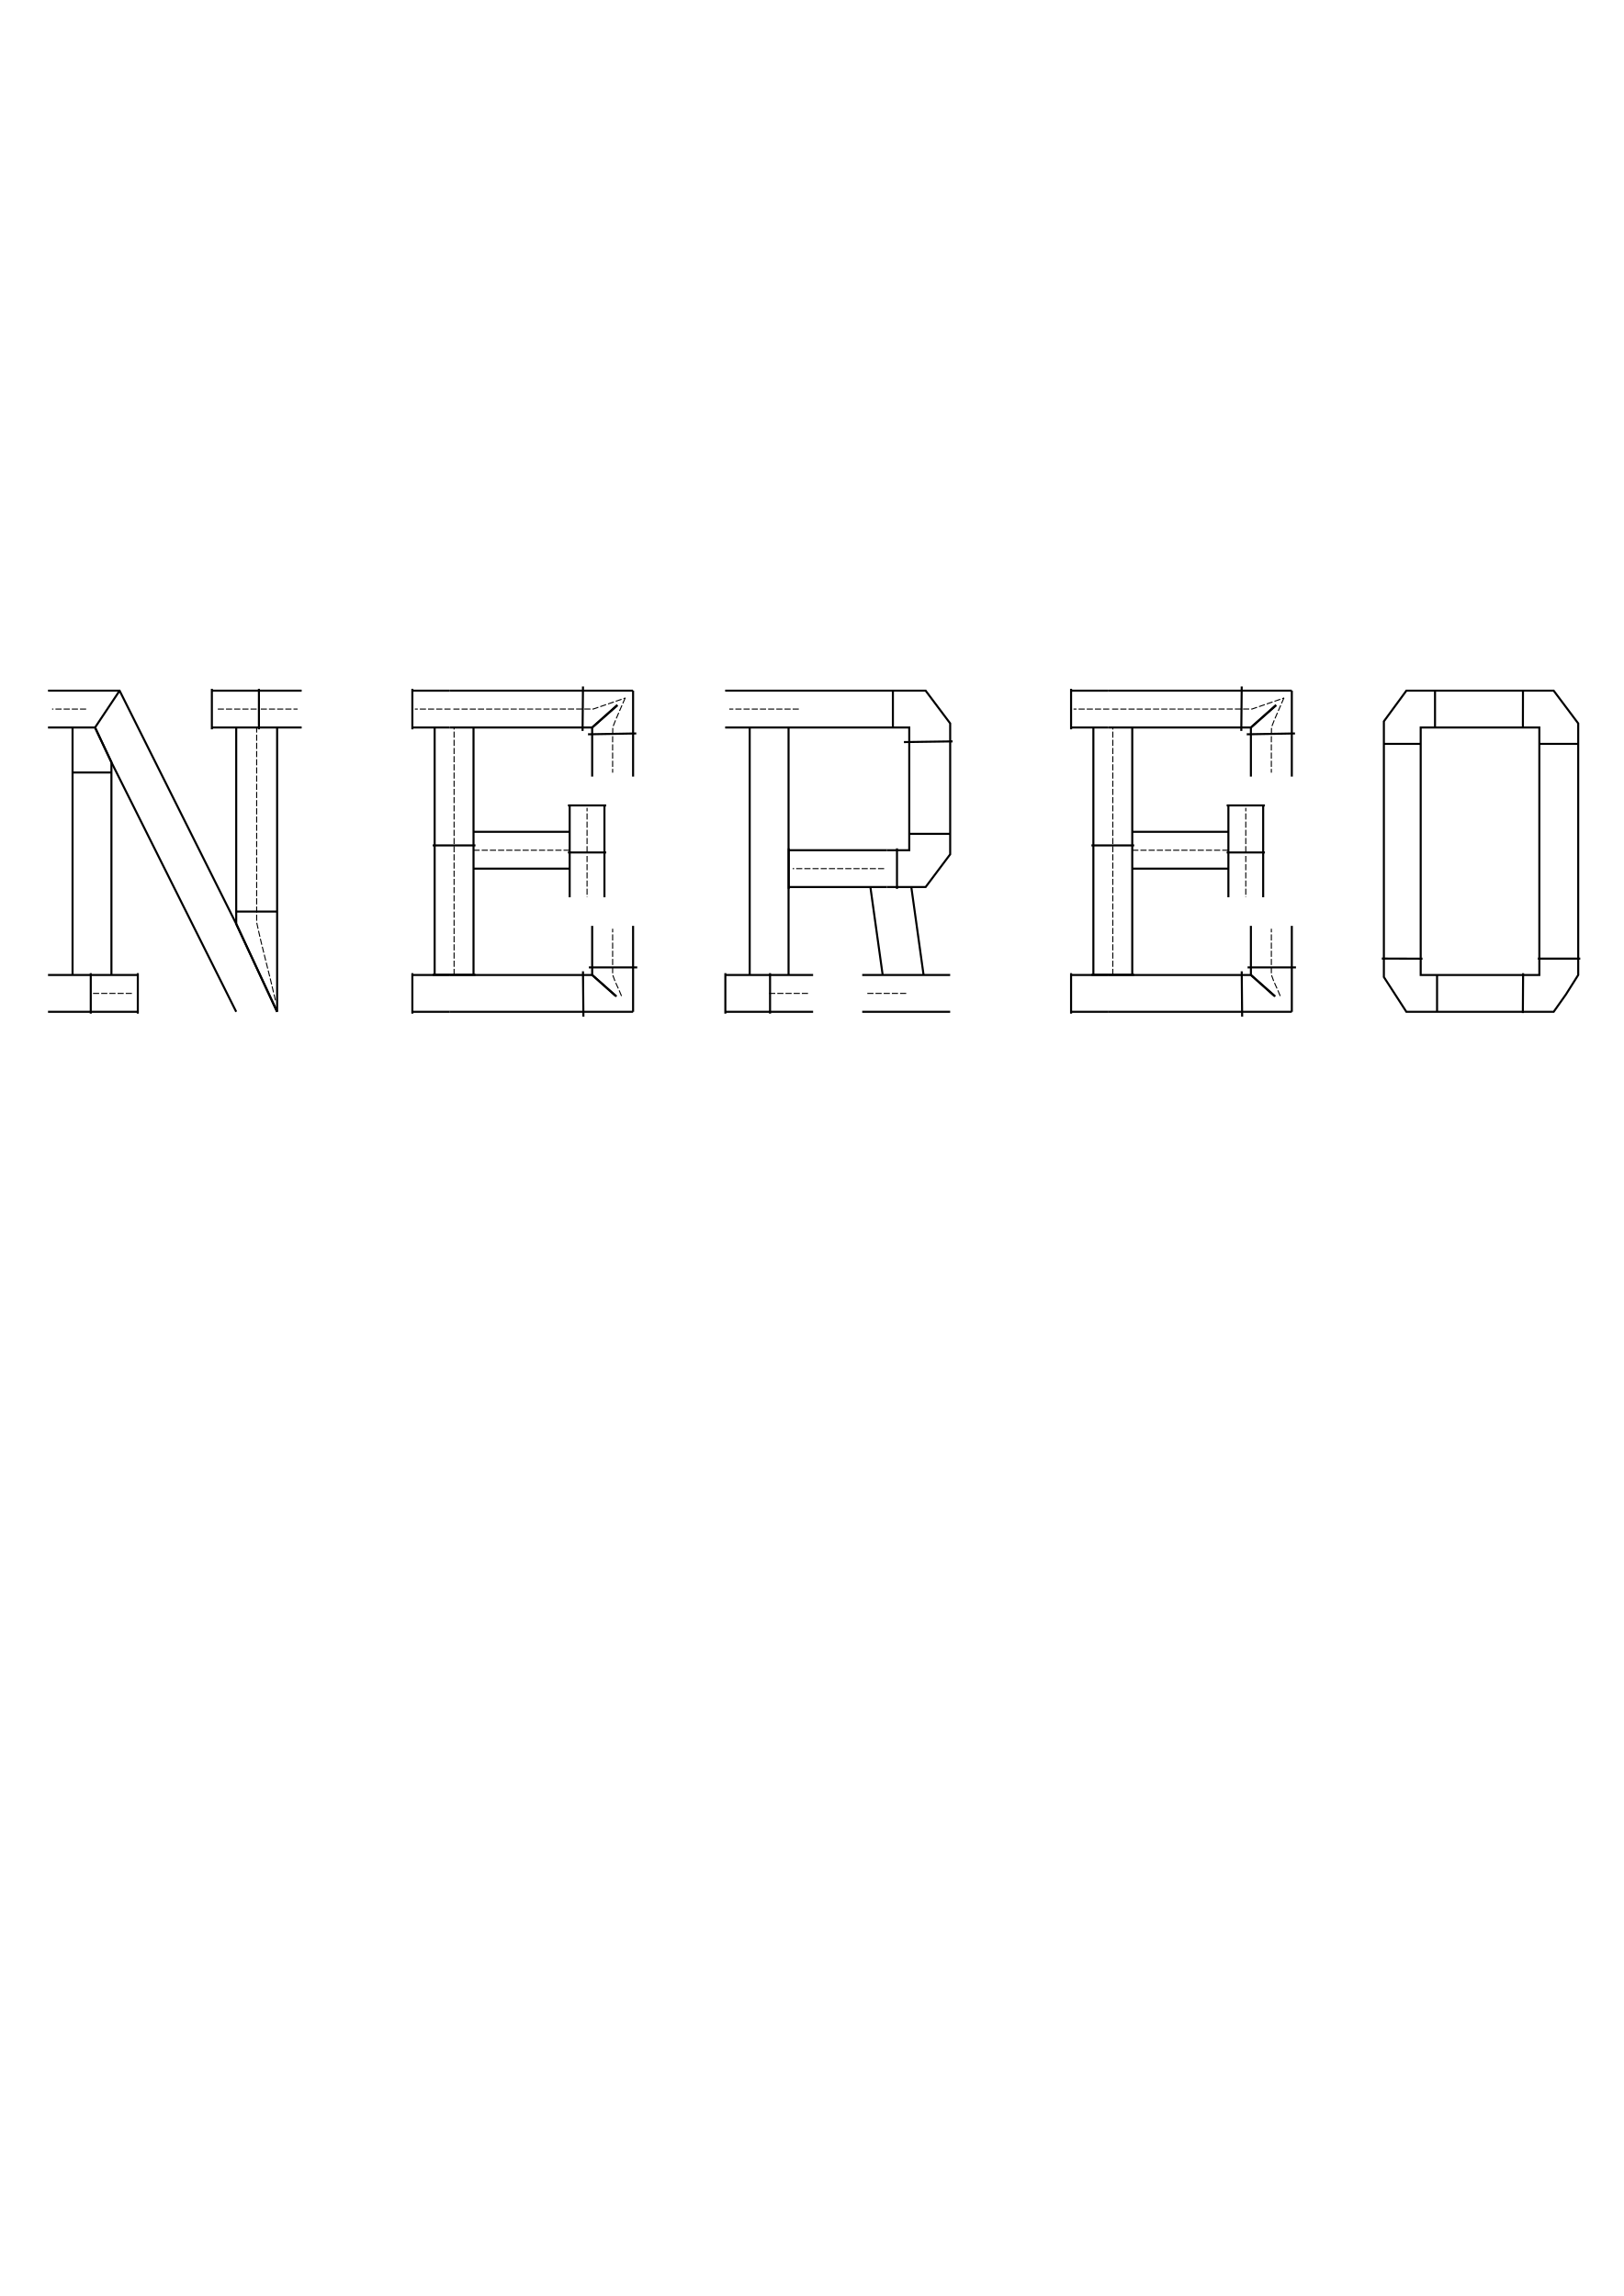
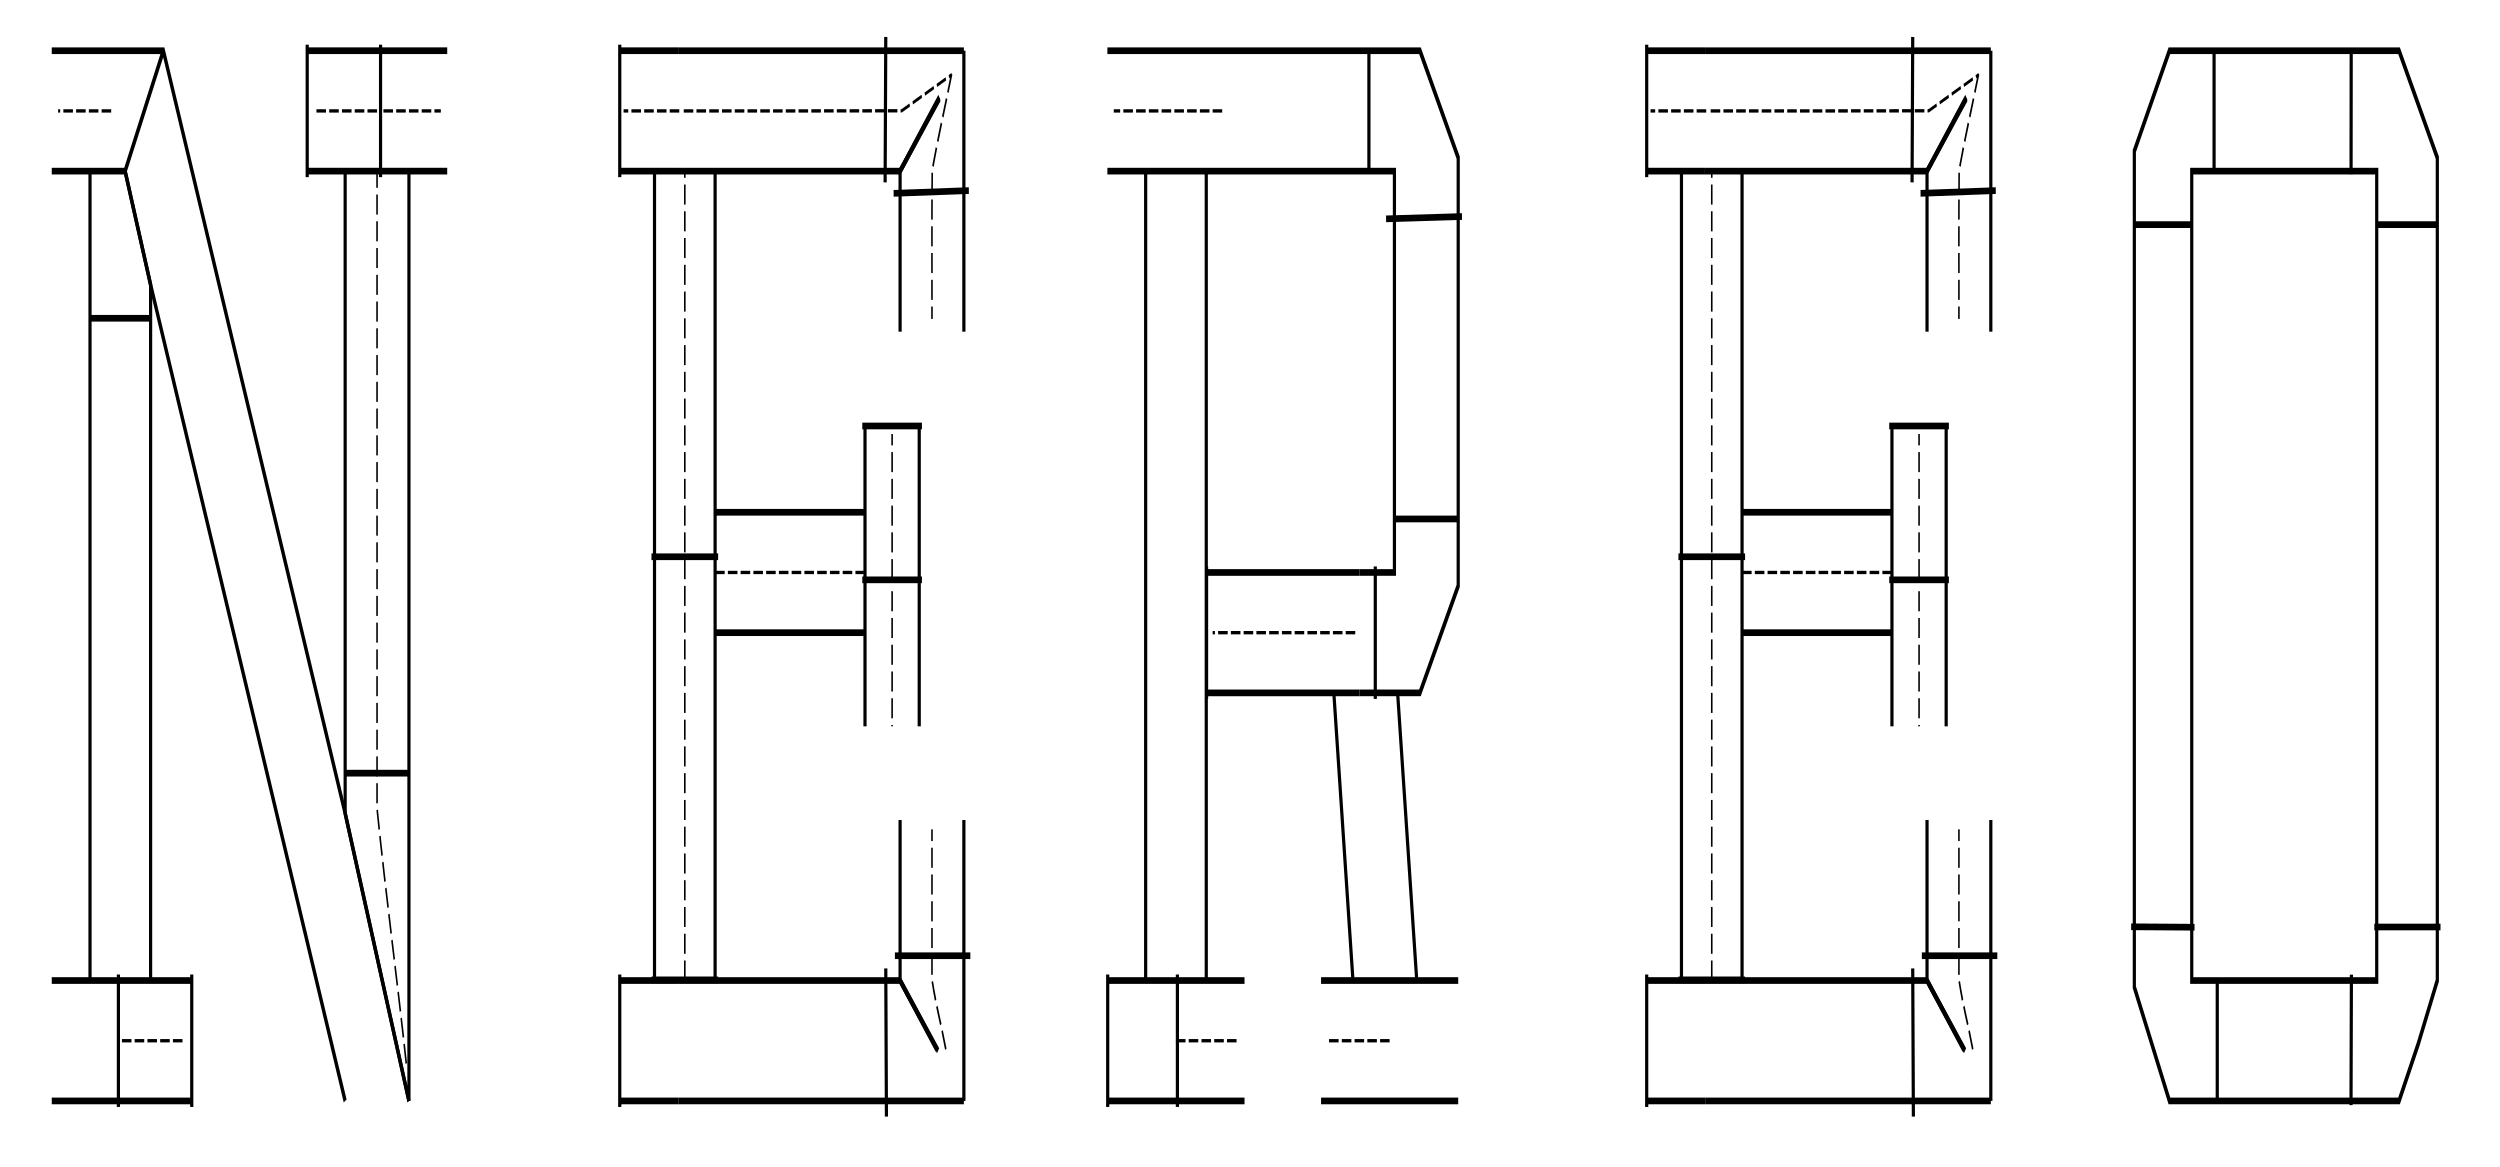
- <svg xmlns="http://www.w3.org/2000/svg" xmlns:ns1="http://inkstitch.org/namespace" width="210mm" height="297mm" viewBox="0 0 210 297" version="1.1" id="svg1">
+ <svg xmlns="http://www.w3.org/2000/svg" xmlns:ns1="http://inkstitch.org/namespace" width="150mm" height="70mm" viewBox="0 0 150 70" version="1.1" id="svg1">
  <defs id="defs1" />
  <g id="layer1">
-     <g transform="matrix(0.264583,0,0,0.264583,6.209059,135.9094)" id="g4671" ns1:lettering="{&quot;text&quot;: &quot;NEREO&quot;, &quot;back_and_forth&quot;: false, &quot;font&quot;: &quot;emilio_20_simple&quot;, &quot;scale&quot;: 100, &quot;trim_option&quot;: 3, &quot;use_trim_symbols&quot;: false}">
+     <g transform="matrix(0.191356 0 0 0.40136 3.10453 73.6821)" id="g4671" ns1:lettering="{&quot;text&quot;: &quot;NEREO&quot;, &quot;back_and_forth&quot;: false, &quot;font&quot;: &quot;emilio_20_simple&quot;, &quot;scale&quot;: 100, &quot;trim_option&quot;: 3, &quot;use_trim_symbols&quot;: false}">
      <g id="g3403">
        <g id="glyph">
          <path ns1:center_walk_underlay="False" ns1:contour_underlay="False" ns1:zigzag_underlay_inset_mm="0.25" ns1:zigzag_underlay="True" ns1:pull_compensation_mm="0.1" ns1:zigzag_spacing_mm="0.3" ns1:ties="3" ns1:satin_column="True" d="M 0,-19 H 21 M 0,-37 h 21 m -0.1,-0.9 v 19.8" style="display:inline;opacity:1;fill:none;stroke:#000000;stroke-width:1px;stroke-opacity:1" id="autosatin146" ns1:zigzag_underlay_max_stitch_length_mm="6.8" ns1:max_stitch_length_mm="7" ns1:reverse_rails="none" />
          <path id="autosatinrun76" style="display:inline;opacity:1;fill:none;stroke:#000000;stroke-width:0.5px;stroke-dasharray:3, 1;stroke-opacity:1" d="M 22,-28 H 42" ns1:ties="3" />
          <path ns1:center_walk_underlay="False" ns1:contour_underlay="False" ns1:zigzag_underlay_inset_mm="0.25" ns1:zigzag_underlay="True" ns1:pull_compensation_mm="0.1" ns1:zigzag_spacing_mm="0.3" ns1:ties="3" ns1:satin_column="True" d="M 44,-19 H 21 M 44,-37 H 21 m 22.9,-0.9 v 19.8" style="display:inline;opacity:1;fill:none;stroke:#000000;stroke-width:1px;stroke-opacity:1" id="autosatin147" ns1:zigzag_underlay_max_stitch_length_mm="6.8" ns1:max_stitch_length_mm="7" ns1:reverse_rails="none" />
          <path ns1:center_walk_underlay="False" ns1:contour_underlay="False" ns1:zigzag_underlay_inset_mm="0.25" ns1:zigzag_underlay="True" ns1:pull_compensation_mm="0.1" ns1:zigzag_spacing_mm="0.3" ns1:ties="3" ns1:satin_column="True" d="m 12,-37 v -121 m 19,121 v -104 l -8,-17 m 8,22 H 12" style="display:inline;opacity:1;fill:none;stroke:#000000;stroke-width:1px;stroke-opacity:1" id="autosatin148" ns1:zigzag_underlay_max_stitch_length_mm="6.8" ns1:max_stitch_length_mm="7" ns1:reverse_rails="none" />
          <path id="autosatinrun77" style="display:inline;opacity:1;fill:none;stroke:#000000;stroke-width:0.5px;stroke-dasharray:3, 1;stroke-opacity:1" d="M 18.64,-167 H 2" ns1:ties="3" />
          <path ns1:center_walk_underlay="False" ns1:contour_underlay="False" ns1:zigzag_underlay_inset_mm="0.25" ns1:zigzag_underlay="True" ns1:pull_compensation_mm="0.1" ns1:zigzag_spacing_mm="0.3" ns1:ties="3" ns1:satin_column="True" d="m 0,-158 h 23 l 8,17 61,122 M 0,-176 h 35 l 57,114 20,43 m -89,-139 12,-18" style="display:inline;opacity:1;fill:none;stroke:#000000;stroke-width:1px;stroke-opacity:1" id="autosatin149" ns1:zigzag_underlay_max_stitch_length_mm="6.8" ns1:max_stitch_length_mm="7" ns1:reverse_rails="none" />
          <path id="autosatinrun78" style="display:inline;opacity:1;fill:none;stroke:#000000;stroke-width:0.5px;stroke-dasharray:3, 1;stroke-opacity:1" d="M 111.169,-24.593 C 108.148,-37.968 104.851,-49.306 102,-62.704 V -158" ns1:ties="3" />
          <path id="autosatinrun79" style="display:inline;opacity:1;fill:none;stroke:#000000;stroke-width:0.5px;stroke-dasharray:3, 1;stroke-opacity:1" d="M 102,-167 H 82" ns1:ties="3" />
          <path ns1:center_walk_underlay="False" ns1:contour_underlay="False" ns1:zigzag_underlay_inset_mm="0.25" ns1:zigzag_underlay="True" ns1:pull_compensation_mm="0.1" ns1:zigzag_spacing_mm="0.3" ns1:ties="3" ns1:satin_column="True" d="m 80,-176 h 23 m -23,18 h 23 m -22.9,-18.9 v 19.8" style="display:inline;opacity:1;fill:none;stroke:#000000;stroke-width:1px;stroke-opacity:1" id="autosatin150" ns1:zigzag_underlay_max_stitch_length_mm="6.8" ns1:max_stitch_length_mm="7" ns1:reverse_rails="none" />
          <path id="autosatinrun80" style="display:inline;opacity:1;fill:none;stroke:#000000;stroke-width:0.5px;stroke-dasharray:3, 1;stroke-opacity:1" d="m 104,-167 h 18" ns1:ties="3" />
          <path ns1:center_walk_underlay="False" ns1:contour_underlay="False" ns1:zigzag_underlay_inset_mm="0.25" ns1:zigzag_underlay="True" ns1:pull_compensation_mm="0.1" ns1:zigzag_spacing_mm="0.3" ns1:ties="3" ns1:satin_column="True" d="m 124,-176 h -21 m 21,18 h -21 m 0.1,-18.9 v 19.8" style="display:inline;opacity:1;fill:none;stroke:#000000;stroke-width:1px;stroke-opacity:1" id="autosatin151" ns1:zigzag_underlay_max_stitch_length_mm="6.8" ns1:max_stitch_length_mm="7" ns1:reverse_rails="none" />
          <path ns1:center_walk_underlay="False" ns1:contour_underlay="False" ns1:zigzag_underlay_inset_mm="0.25" ns1:zigzag_underlay="True" ns1:pull_compensation_mm="0.1" ns1:zigzag_spacing_mm="0.3" ns1:ties="2" ns1:force_lock_stitches="True" ns1:satin_column="True" d="M 112,-158 V -19 M 92,-158 v 96 l 20,43 M 92,-68 h 20" style="display:inline;opacity:1;fill:none;stroke:#000000;stroke-width:1px;stroke-opacity:1" id="autosatin152_2811" ns1:zigzag_underlay_max_stitch_length_mm="6.8" ns1:max_stitch_length_mm="7" ns1:reverse_rails="none" ns1:trim_after="true" />
        </g>
-         <g id="g1" transform="translate(178)">
+         <g id="g1" transform="translate(178, 0)">
          <path id="autosatin2" style="display:inline;fill:none;fill-opacity:1;stroke:#000000;stroke-width:1px;stroke-opacity:1" d="M 0,-19 H 18.437 M 0,-37 H 18.4 M 0.1,-37.9 v 19.8" ns1:satin_column="True" ns1:ties="3" ns1:zigzag_spacing_mm="0.3" ns1:pull_compensation_mm="0.1" ns1:zigzag_underlay="True" ns1:zigzag_underlay_inset_mm="0.25" ns1:contour_underlay="False" ns1:center_walk_underlay="False" ns1:zigzag_underlay_max_stitch_length_mm="6.8" ns1:max_stitch_length_mm="7" ns1:reverse_rails="none" />
          <path d="m 20.5,-37 c 0,-40.333 0,-80.667 0,-121" style="display:inline;fill:none;fill-opacity:1;stroke:#000000;stroke-width:0.5px;stroke-dasharray:3, 1;stroke-opacity:1" ns1:running_stitch_length_mm="3" id="autosatinrun4" ns1:ties="3" />
          <path d="M 18.762,-167 H 1.3" style="display:inline;fill:none;fill-opacity:1;stroke:#000000;stroke-width:0.5px;stroke-dasharray:3, 1;stroke-opacity:1" ns1:running_stitch_length_mm="3" id="autosatinrun28" ns1:ties="3" />
          <path id="autosatin5" style="display:inline;fill:none;fill-opacity:1;stroke:#000000;stroke-width:1px;stroke-opacity:1" d="M 0,-176 H 18.4 M 0,-158 H 18.363 M 0.1,-176.9 v 19.8" ns1:satin_column="True" ns1:ties="3" ns1:zigzag_spacing_mm="0.3" ns1:pull_compensation_mm="0.1" ns1:zigzag_underlay="True" ns1:zigzag_underlay_inset_mm="0.25" ns1:contour_underlay="False" ns1:center_walk_underlay="False" ns1:zigzag_underlay_max_stitch_length_mm="6.8" ns1:max_stitch_length_mm="7" ns1:reverse_rails="none" />
          <path d="m 20.162,-167 c 23.252,-0.012 45.104,0.024 68.355,-0.018 5.216,-1.799 10.432,-3.598 15.648,-5.396" style="display:inline;fill:none;fill-opacity:1;stroke:#000000;stroke-width:0.5px;stroke-dasharray:3, 1;stroke-opacity:1" ns1:running_stitch_length_mm="3" id="autosatinrun29" ns1:ties="3" />
          <path d="m 104.165,-172.517 c -1.991,4.798 -4.285,9.517 -6.09,14.362 -0.173,8.043 -0.027,14.206 -0.075,22.255" style="display:inline;fill:none;fill-opacity:1;stroke:#000000;stroke-width:0.5px;stroke-dasharray:3, 1;stroke-opacity:1" ns1:running_stitch_length_mm="3" id="autosatinrun34" ns1:ties="3" />
          <path id="autosatin20" style="display:inline;fill:none;fill-opacity:1;stroke:#000000;stroke-width:1px;stroke-opacity:1" d="m 108,-134 v -42 m -20,42 v -24 l 12.329,-11.033 m -14.356,14.355 23.584,-0.41" ns1:satin_column="True" ns1:ties="2" ns1:force_lock_stitches="True" ns1:zigzag_spacing_mm="0.3" ns1:pull_compensation_mm="0.1" ns1:zigzag_underlay="True" ns1:zigzag_underlay_inset_mm="0.25" ns1:contour_underlay="False" ns1:center_walk_underlay="False" ns1:zigzag_underlay_max_stitch_length_mm="6.8" ns1:max_stitch_length_mm="7" ns1:reverse_rails="none" />
          <path id="autosatin28" style="display:inline;fill:none;fill-opacity:1;stroke:#000000;stroke-width:1px;stroke-opacity:1" d="M 108,-176 H 18.4 m 81.929,7.172 L 88,-158 H 18.363 m 65.149,-20.056 -0.205,21.738" ns1:satin_column="True" ns1:ties="3" ns1:zigzag_spacing_mm="0.3" ns1:pull_compensation_mm="0.1" ns1:zigzag_underlay="True" ns1:zigzag_underlay_inset_mm="0.25" ns1:contour_underlay="False" ns1:center_walk_underlay="False" ns1:zigzag_underlay_max_stitch_length_mm="6.8" ns1:max_stitch_length_mm="7" ns1:reverse_rails="none" />
          <path id="autosatin36" style="display:inline;fill:none;fill-opacity:1;stroke:#000000;stroke-width:1px;stroke-opacity:1" d="m 30,-158 v 57.75 M 11,-158 v 57.75 m -0.95,-0.1 h 20.9" ns1:satin_column="True" ns1:ties="3" ns1:zigzag_spacing_mm="0.3" ns1:pull_compensation_mm="0.1" ns1:zigzag_underlay="True" ns1:zigzag_underlay_inset_mm="0.25" ns1:contour_underlay="False" ns1:center_walk_underlay="False" ns1:zigzag_underlay_max_stitch_length_mm="6.8" ns1:max_stitch_length_mm="7" ns1:reverse_rails="none" />
          <path d="m 30,-98 c 15.667,0 31.333,0 47,0" style="display:inline;fill:none;fill-opacity:1;stroke:#000000;stroke-width:0.5px;stroke-dasharray:3, 1;stroke-opacity:1" ns1:running_stitch_length_mm="3" id="autosatinrun36" ns1:ties="3" />
          <path d="m 85.5,-97 v -21.7" style="display:inline;fill:none;fill-opacity:1;stroke:#000000;stroke-width:0.5px;stroke-dasharray:3, 1;stroke-opacity:1" ns1:running_stitch_length_mm="3" id="autosatinrun38" ns1:ties="3" />
          <path id="autosatin40" style="display:inline;fill:none;fill-opacity:1;stroke:#000000;stroke-width:1px;stroke-opacity:1" d="m 94,-120 v 23 m -17,-23 v 23 m 17.85,-22.9 h -18.7" ns1:satin_column="True" ns1:ties="3" ns1:zigzag_spacing_mm="0.3" ns1:pull_compensation_mm="0.1" ns1:zigzag_underlay="True" ns1:zigzag_underlay_inset_mm="0.25" ns1:contour_underlay="False" ns1:center_walk_underlay="False" ns1:zigzag_underlay_max_stitch_length_mm="6.8" ns1:max_stitch_length_mm="7" ns1:reverse_rails="none" />
          <path d="M 85.5,-95.2 V -75" style="display:inline;fill:none;fill-opacity:1;stroke:#000000;stroke-width:0.5px;stroke-dasharray:3, 1;stroke-opacity:1" ns1:running_stitch_length_mm="3" id="autosatinrun39" ns1:ties="3" />
          <path id="autosatin44" style="display:inline;fill:none;fill-opacity:1;stroke:#000000;stroke-width:1px;stroke-opacity:1" d="m 94,-75 v -22 m -17,22 v -22 m 17.85,0.1 h -18.7" ns1:satin_column="True" ns1:ties="2" ns1:force_lock_stitches="True" ns1:zigzag_spacing_mm="0.3" ns1:pull_compensation_mm="0.1" ns1:zigzag_underlay="True" ns1:zigzag_underlay_inset_mm="0.25" ns1:contour_underlay="False" ns1:center_walk_underlay="False" ns1:zigzag_underlay_max_stitch_length_mm="6.8" ns1:max_stitch_length_mm="7" ns1:reverse_rails="none" />
          <path id="autosatin52" style="display:inline;fill:none;fill-opacity:1;stroke:#000000;stroke-width:1px;stroke-opacity:1" d="M 77,-107 H 30 m 47,18 H 30" ns1:satin_column="True" ns1:ties="3" ns1:zigzag_spacing_mm="0.3" ns1:pull_compensation_mm="0.1" ns1:zigzag_underlay="True" ns1:zigzag_underlay_inset_mm="0.25" ns1:contour_underlay="False" ns1:center_walk_underlay="False" ns1:zigzag_underlay_max_stitch_length_mm="6.8" ns1:max_stitch_length_mm="7" ns1:reverse_rails="none" />
          <path id="autosatin58" style="display:inline;fill:none;fill-opacity:1;stroke:#000000;stroke-width:1px;stroke-opacity:1" d="M 11,-100.25 V -37 m 19,-63.25 V -37 m -19.95,-0.1 h 20.9" ns1:satin_column="True" ns1:ties="3" ns1:zigzag_spacing_mm="0.3" ns1:pull_compensation_mm="0.1" ns1:zigzag_underlay="True" ns1:zigzag_underlay_inset_mm="0.25" ns1:contour_underlay="False" ns1:center_walk_underlay="False" ns1:zigzag_underlay_max_stitch_length_mm="6.8" ns1:max_stitch_length_mm="7" ns1:reverse_rails="none" />
          <path id="autosatin61" style="display:inline;fill:none;fill-opacity:1;stroke:#000000;stroke-width:1px;stroke-opacity:1" d="M 18.4,-37 H 88 l 11.919,10.497 M 18.437,-19 H 108 m -24.488,-19.808 0.205,22.149" ns1:satin_column="True" ns1:ties="3" ns1:zigzag_spacing_mm="0.3" ns1:pull_compensation_mm="0.1" ns1:zigzag_underlay="True" ns1:zigzag_underlay_inset_mm="0.25" ns1:contour_underlay="False" ns1:center_walk_underlay="False" ns1:zigzag_underlay_max_stitch_length_mm="6.8" ns1:max_stitch_length_mm="7" ns1:reverse_rails="none" />
          <path d="M 102.336,-26.725 C 100.469,-31.492 99.628,-32.308 98,-37.123 V -59.6" style="display:inline;fill:none;fill-opacity:1;stroke:#000000;stroke-width:0.5px;stroke-dasharray:3, 1;stroke-opacity:1" ns1:running_stitch_length_mm="3" id="autosatinrun42" ns1:ties="3" />
          <path id="autosatin57_5836" style="display:inline;fill:none;fill-opacity:1;stroke:#000000;stroke-width:1px;stroke-opacity:1" d="m 88,-61 v 24 l 11.509,10.292 M 108,-61 v 42 M 86.375,-40.704 h 23.658" ns1:satin_column="True" ns1:ties="2" ns1:force_lock_stitches="True" ns1:zigzag_spacing_mm="0.3" ns1:pull_compensation_mm="0.1" ns1:zigzag_underlay="True" ns1:zigzag_underlay_inset_mm="0.25" ns1:contour_underlay="False" ns1:center_walk_underlay="False" ns1:zigzag_underlay_max_stitch_length_mm="6.8" ns1:max_stitch_length_mm="7" ns1:reverse_rails="none" ns1:trim_after="true" />
        </g>
-         <g id="g2" transform="translate(331)">
+         <g id="g2" transform="translate(331, 0)">
          <path ns1:contour_underlay="False" ns1:zigzag_underlay_inset_mm="0.25" ns1:zigzag_underlay="True" ns1:ties="3" ns1:zigzag_spacing_mm="0.3" ns1:pull_compensation_mm="0.1" ns1:satin_column="True" d="M 0,-37 H 21.85 M 0,-19 H 21.85 M 0.1,-18.1 v -19.8" style="display:inline;fill:none;stroke:#000000;stroke-width:1px;stroke-opacity:1" id="autosatin161" ns1:zigzag_underlay_max_stitch_length_mm="6.8" ns1:max_stitch_length_mm="7" ns1:reverse_rails="none" />
          <path id="autosatinrun86" style="display:inline;fill:none;stroke:#000000;stroke-width:0.5px;stroke-dasharray:3, 1;stroke-opacity:1" d="M 21.5,-28 H 41" ns1:ties="3" />
          <path ns1:contour_underlay="False" ns1:zigzag_underlay_inset_mm="0.25" ns1:zigzag_underlay="True" ns1:ties="3" ns1:zigzag_spacing_mm="0.3" ns1:pull_compensation_mm="0.1" ns1:satin_column="True" d="M 43,-19 H 21.85 M 43,-37 H 21.85 m 0.1,18.9 v -19.8" style="display:inline;fill:none;stroke:#000000;stroke-width:1px;stroke-opacity:1" id="autosatin162" ns1:zigzag_underlay_max_stitch_length_mm="6.8" ns1:max_stitch_length_mm="7" ns1:reverse_rails="none" />
          <path ns1:contour_underlay="False" ns1:zigzag_underlay_inset_mm="0.25" ns1:zigzag_underlay="True" ns1:ties="2" ns1:force_lock_stitches="True" ns1:zigzag_spacing_mm="0.3" ns1:pull_compensation_mm="0.1" ns1:satin_column="True" d="M 12,-37 V -158 M 31,-37 V -158" style="display:inline;fill:none;stroke:#000000;stroke-width:1px;stroke-opacity:1" id="autosatin165" ns1:zigzag_underlay_max_stitch_length_mm="6.8" ns1:max_stitch_length_mm="7" ns1:reverse_rails="none" />
          <path id="autosatinrun87" style="display:inline;fill:none;stroke:#000000;stroke-width:0.5px;stroke-dasharray:3, 1;stroke-opacity:1" d="M 36,-167 H 2" ns1:ties="3" />
          <path id="autosatin169" style="display:inline;fill:none;stroke:#000000;stroke-width:1px;stroke-opacity:1" d="m 82,-158 v -18 m 8,70 h 20 M 84,-79.1 V -98.9 M 0,-176 h 98 l 6,8 6,8 v 64 l -6,8 -6,8 H 79 M 0,-158 h 90 v 60 H 79 m 8.386,-52.866 23.793,-0.344" ns1:satin_column="True" ns1:pull_compensation_mm="0.1" ns1:zigzag_spacing_mm="0.3" ns1:ties="3" ns1:zigzag_underlay="True" ns1:zigzag_underlay_inset_mm="0.25" ns1:contour_underlay="False" ns1:zigzag_underlay_max_stitch_length_mm="6.8" ns1:max_stitch_length_mm="7" ns1:reverse_rails="none" />
          <path id="autosatinrun90" style="display:inline;fill:none;stroke:#000000;stroke-width:0.5px;stroke-dasharray:3, 1;stroke-opacity:1" d="M 77.719,-89 H 33" ns1:ties="3" />
          <path ns1:contour_underlay="False" ns1:zigzag_underlay_inset_mm="0.25" ns1:zigzag_underlay="True" ns1:ties="3" ns1:zigzag_spacing_mm="0.3" ns1:pull_compensation_mm="0.1" ns1:satin_column="True" d="m 31,-98 h 48 m -48,18 h 48 m -47.9,0.9 v -19.8" style="display:inline;fill:none;stroke:#000000;stroke-width:1px;stroke-opacity:1" id="autosatin170" ns1:zigzag_underlay_max_stitch_length_mm="6.8" ns1:max_stitch_length_mm="7" ns1:reverse_rails="none" />
          <path ns1:contour_underlay="False" ns1:zigzag_underlay_inset_mm="0.25" ns1:zigzag_underlay="True" ns1:ties="2" ns1:force_lock_stitches="True" ns1:zigzag_spacing_mm="0.3" ns1:pull_compensation_mm="0.1" ns1:satin_column="True" d="m 71,-80 6,43 m 14,-43 6,43" style="display:inline;fill:none;stroke:#000000;stroke-width:1px;stroke-opacity:1" id="autosatin171" ns1:zigzag_underlay_max_stitch_length_mm="6.8" ns1:max_stitch_length_mm="7" ns1:reverse_rails="none" />
          <path id="autosatinrun91" style="display:inline;fill:none;stroke:#000000;stroke-width:0.5px;stroke-dasharray:3, 1;stroke-opacity:1" d="M 88.5,-28 H 69" ns1:ties="3" />
          <path ns1:contour_underlay="False" ns1:zigzag_underlay_inset_mm="0.25" ns1:zigzag_underlay="True" ns1:ties="2" ns1:force_lock_stitches="True" ns1:zigzag_spacing_mm="0.3" ns1:pull_compensation_mm="0.1" ns1:satin_column="True" d="m 67,-37 h 43 m -43,18 h 43" style="display:inline;fill:none;stroke:#000000;stroke-width:1px;stroke-opacity:1" id="autosatin176_901" ns1:zigzag_underlay_max_stitch_length_mm="6.8" ns1:max_stitch_length_mm="7" ns1:reverse_rails="none" ns1:trim_after="true" />
        </g>
-         <g id="g19" transform="translate(500)">
+         <g id="g19" transform="translate(500, 0)">
          <path id="path2" style="display:inline;fill:none;fill-opacity:1;stroke:#000000;stroke-width:1px;stroke-opacity:1" d="M 0,-19 H 18.437 M 0,-37 H 18.4 M 0.1,-37.9 v 19.8" ns1:satin_column="True" ns1:ties="3" ns1:zigzag_spacing_mm="0.3" ns1:pull_compensation_mm="0.1" ns1:zigzag_underlay="True" ns1:zigzag_underlay_inset_mm="0.25" ns1:contour_underlay="False" ns1:center_walk_underlay="False" ns1:zigzag_underlay_max_stitch_length_mm="6.8" ns1:max_stitch_length_mm="7" ns1:reverse_rails="none" />
          <path d="m 20.5,-37 c 0,-40.333 0,-80.667 0,-121" style="display:inline;fill:none;fill-opacity:1;stroke:#000000;stroke-width:0.5px;stroke-dasharray:3, 1;stroke-opacity:1" ns1:running_stitch_length_mm="3" id="path3" ns1:ties="3" />
          <path d="M 18.762,-167 H 1.3" style="display:inline;fill:none;fill-opacity:1;stroke:#000000;stroke-width:0.5px;stroke-dasharray:3, 1;stroke-opacity:1" ns1:running_stitch_length_mm="3" id="path4" ns1:ties="3" />
          <path id="path5" style="display:inline;fill:none;fill-opacity:1;stroke:#000000;stroke-width:1px;stroke-opacity:1" d="M 0,-176 H 18.4 M 0,-158 H 18.363 M 0.1,-176.9 v 19.8" ns1:satin_column="True" ns1:ties="3" ns1:zigzag_spacing_mm="0.3" ns1:pull_compensation_mm="0.1" ns1:zigzag_underlay="True" ns1:zigzag_underlay_inset_mm="0.25" ns1:contour_underlay="False" ns1:center_walk_underlay="False" ns1:zigzag_underlay_max_stitch_length_mm="6.8" ns1:max_stitch_length_mm="7" ns1:reverse_rails="none" />
          <path d="m 20.162,-167 c 23.252,-0.012 45.104,0.024 68.355,-0.018 5.216,-1.799 10.432,-3.598 15.648,-5.396" style="display:inline;fill:none;fill-opacity:1;stroke:#000000;stroke-width:0.5px;stroke-dasharray:3, 1;stroke-opacity:1" ns1:running_stitch_length_mm="3" id="path6" ns1:ties="3" />
          <path d="m 104.165,-172.517 c -1.991,4.798 -4.285,9.517 -6.09,14.362 -0.173,8.043 -0.027,14.206 -0.075,22.255" style="display:inline;fill:none;fill-opacity:1;stroke:#000000;stroke-width:0.5px;stroke-dasharray:3, 1;stroke-opacity:1" ns1:running_stitch_length_mm="3" id="path7" ns1:ties="3" />
          <path id="path8" style="display:inline;fill:none;fill-opacity:1;stroke:#000000;stroke-width:1px;stroke-opacity:1" d="m 108,-134 v -42 m -20,42 v -24 l 12.329,-11.033 m -14.356,14.355 23.584,-0.41" ns1:satin_column="True" ns1:ties="2" ns1:force_lock_stitches="True" ns1:zigzag_spacing_mm="0.3" ns1:pull_compensation_mm="0.1" ns1:zigzag_underlay="True" ns1:zigzag_underlay_inset_mm="0.25" ns1:contour_underlay="False" ns1:center_walk_underlay="False" ns1:zigzag_underlay_max_stitch_length_mm="6.8" ns1:max_stitch_length_mm="7" ns1:reverse_rails="none" />
          <path id="path9" style="display:inline;fill:none;fill-opacity:1;stroke:#000000;stroke-width:1px;stroke-opacity:1" d="M 108,-176 H 18.4 m 81.929,7.172 L 88,-158 H 18.363 m 65.149,-20.056 -0.205,21.738" ns1:satin_column="True" ns1:ties="3" ns1:zigzag_spacing_mm="0.3" ns1:pull_compensation_mm="0.1" ns1:zigzag_underlay="True" ns1:zigzag_underlay_inset_mm="0.25" ns1:contour_underlay="False" ns1:center_walk_underlay="False" ns1:zigzag_underlay_max_stitch_length_mm="6.8" ns1:max_stitch_length_mm="7" ns1:reverse_rails="none" />
          <path id="path10" style="display:inline;fill:none;fill-opacity:1;stroke:#000000;stroke-width:1px;stroke-opacity:1" d="m 30,-158 v 57.75 M 11,-158 v 57.75 m -0.95,-0.1 h 20.9" ns1:satin_column="True" ns1:ties="3" ns1:zigzag_spacing_mm="0.3" ns1:pull_compensation_mm="0.1" ns1:zigzag_underlay="True" ns1:zigzag_underlay_inset_mm="0.25" ns1:contour_underlay="False" ns1:center_walk_underlay="False" ns1:zigzag_underlay_max_stitch_length_mm="6.8" ns1:max_stitch_length_mm="7" ns1:reverse_rails="none" />
          <path d="m 30,-98 c 15.667,0 31.333,0 47,0" style="display:inline;fill:none;fill-opacity:1;stroke:#000000;stroke-width:0.5px;stroke-dasharray:3, 1;stroke-opacity:1" ns1:running_stitch_length_mm="3" id="path11" ns1:ties="3" />
          <path d="m 85.5,-97 v -21.7" style="display:inline;fill:none;fill-opacity:1;stroke:#000000;stroke-width:0.5px;stroke-dasharray:3, 1;stroke-opacity:1" ns1:running_stitch_length_mm="3" id="path12" ns1:ties="3" />
          <path id="path13" style="display:inline;fill:none;fill-opacity:1;stroke:#000000;stroke-width:1px;stroke-opacity:1" d="m 94,-120 v 23 m -17,-23 v 23 m 17.85,-22.9 h -18.7" ns1:satin_column="True" ns1:ties="3" ns1:zigzag_spacing_mm="0.3" ns1:pull_compensation_mm="0.1" ns1:zigzag_underlay="True" ns1:zigzag_underlay_inset_mm="0.25" ns1:contour_underlay="False" ns1:center_walk_underlay="False" ns1:zigzag_underlay_max_stitch_length_mm="6.8" ns1:max_stitch_length_mm="7" ns1:reverse_rails="none" />
          <path d="M 85.5,-95.2 V -75" style="display:inline;fill:none;fill-opacity:1;stroke:#000000;stroke-width:0.5px;stroke-dasharray:3, 1;stroke-opacity:1" ns1:running_stitch_length_mm="3" id="path14" ns1:ties="3" />
          <path id="path15" style="display:inline;fill:none;fill-opacity:1;stroke:#000000;stroke-width:1px;stroke-opacity:1" d="m 94,-75 v -22 m -17,22 v -22 m 17.85,0.1 h -18.7" ns1:satin_column="True" ns1:ties="2" ns1:force_lock_stitches="True" ns1:zigzag_spacing_mm="0.3" ns1:pull_compensation_mm="0.1" ns1:zigzag_underlay="True" ns1:zigzag_underlay_inset_mm="0.25" ns1:contour_underlay="False" ns1:center_walk_underlay="False" ns1:zigzag_underlay_max_stitch_length_mm="6.8" ns1:max_stitch_length_mm="7" ns1:reverse_rails="none" />
          <path id="path16" style="display:inline;fill:none;fill-opacity:1;stroke:#000000;stroke-width:1px;stroke-opacity:1" d="M 77,-107 H 30 m 47,18 H 30" ns1:satin_column="True" ns1:ties="3" ns1:zigzag_spacing_mm="0.3" ns1:pull_compensation_mm="0.1" ns1:zigzag_underlay="True" ns1:zigzag_underlay_inset_mm="0.25" ns1:contour_underlay="False" ns1:center_walk_underlay="False" ns1:zigzag_underlay_max_stitch_length_mm="6.8" ns1:max_stitch_length_mm="7" ns1:reverse_rails="none" />
          <path id="path17" style="display:inline;fill:none;fill-opacity:1;stroke:#000000;stroke-width:1px;stroke-opacity:1" d="M 11,-100.25 V -37 m 19,-63.25 V -37 m -19.95,-0.1 h 20.9" ns1:satin_column="True" ns1:ties="3" ns1:zigzag_spacing_mm="0.3" ns1:pull_compensation_mm="0.1" ns1:zigzag_underlay="True" ns1:zigzag_underlay_inset_mm="0.25" ns1:contour_underlay="False" ns1:center_walk_underlay="False" ns1:zigzag_underlay_max_stitch_length_mm="6.8" ns1:max_stitch_length_mm="7" ns1:reverse_rails="none" />
          <path id="path18" style="display:inline;fill:none;fill-opacity:1;stroke:#000000;stroke-width:1px;stroke-opacity:1" d="M 18.4,-37 H 88 l 11.919,10.497 M 18.437,-19 H 108 m -24.488,-19.808 0.205,22.149" ns1:satin_column="True" ns1:ties="3" ns1:zigzag_spacing_mm="0.3" ns1:pull_compensation_mm="0.1" ns1:zigzag_underlay="True" ns1:zigzag_underlay_inset_mm="0.25" ns1:contour_underlay="False" ns1:center_walk_underlay="False" ns1:zigzag_underlay_max_stitch_length_mm="6.8" ns1:max_stitch_length_mm="7" ns1:reverse_rails="none" />
          <path d="M 102.336,-26.725 C 100.469,-31.492 99.628,-32.308 98,-37.123 V -59.6" style="display:inline;fill:none;fill-opacity:1;stroke:#000000;stroke-width:0.5px;stroke-dasharray:3, 1;stroke-opacity:1" ns1:running_stitch_length_mm="3" id="path19" ns1:ties="3" />
          <path id="autosatin57_7411" style="display:inline;fill:none;fill-opacity:1;stroke:#000000;stroke-width:1px;stroke-opacity:1" d="m 88,-61 v 24 l 11.509,10.292 M 108,-61 v 42 M 86.375,-40.704 h 23.658" ns1:satin_column="True" ns1:ties="2" ns1:force_lock_stitches="True" ns1:zigzag_spacing_mm="0.3" ns1:pull_compensation_mm="0.1" ns1:zigzag_underlay="True" ns1:zigzag_underlay_inset_mm="0.25" ns1:contour_underlay="False" ns1:center_walk_underlay="False" ns1:zigzag_underlay_max_stitch_length_mm="6.8" ns1:max_stitch_length_mm="7" ns1:reverse_rails="none" ns1:trim_after="true" />
        </g>
-         <g id="g20" transform="translate(652)">
+         <g id="g20" transform="translate(652, 0)">
          <path id="autosatin4-0_7787" style="display:inline;fill:none;stroke:#000000;stroke-width:1px;stroke-opacity:1" d="m 27,-37 v 18 M 19.759,-37 H 77 V -158 H 19 v 121 h 0.759 M 6.5,-27.5 12,-19 h 72 l 6,-8.5 6,-9.5 v -123 l -6,-8 -6,-8 H 12 l -5.5,7.5 -5.5,7.5 v 125 l 5.5,8.5 M 97,-45 H 76.248 M 26,-176.308 v 18.454 m -26,112.822 19.875,0.063 m 49.188,7.094 -0.125,19.5 M 19,-150 H 1 m 67.956,-7.485 0.044,-18.65 M 76.647,-150 h 19.622" ns1:satin_column="True" ns1:pull_compensation_mm="0.1" ns1:zigzag_spacing_mm="0.3" ns1:ties="2" ns1:force_lock_stitches="True" ns1:zigzag_underlay="True" ns1:zigzag_underlay_inset_mm="0.25" ns1:contour_underlay="False" ns1:zigzag_underlay_max_stitch_length_mm="6.8" ns1:max_stitch_length_mm="7" ns1:reverse_rails="none" ns1:trim_after="true" />
        </g>
      </g>
    </g>
  </g>
</svg>
